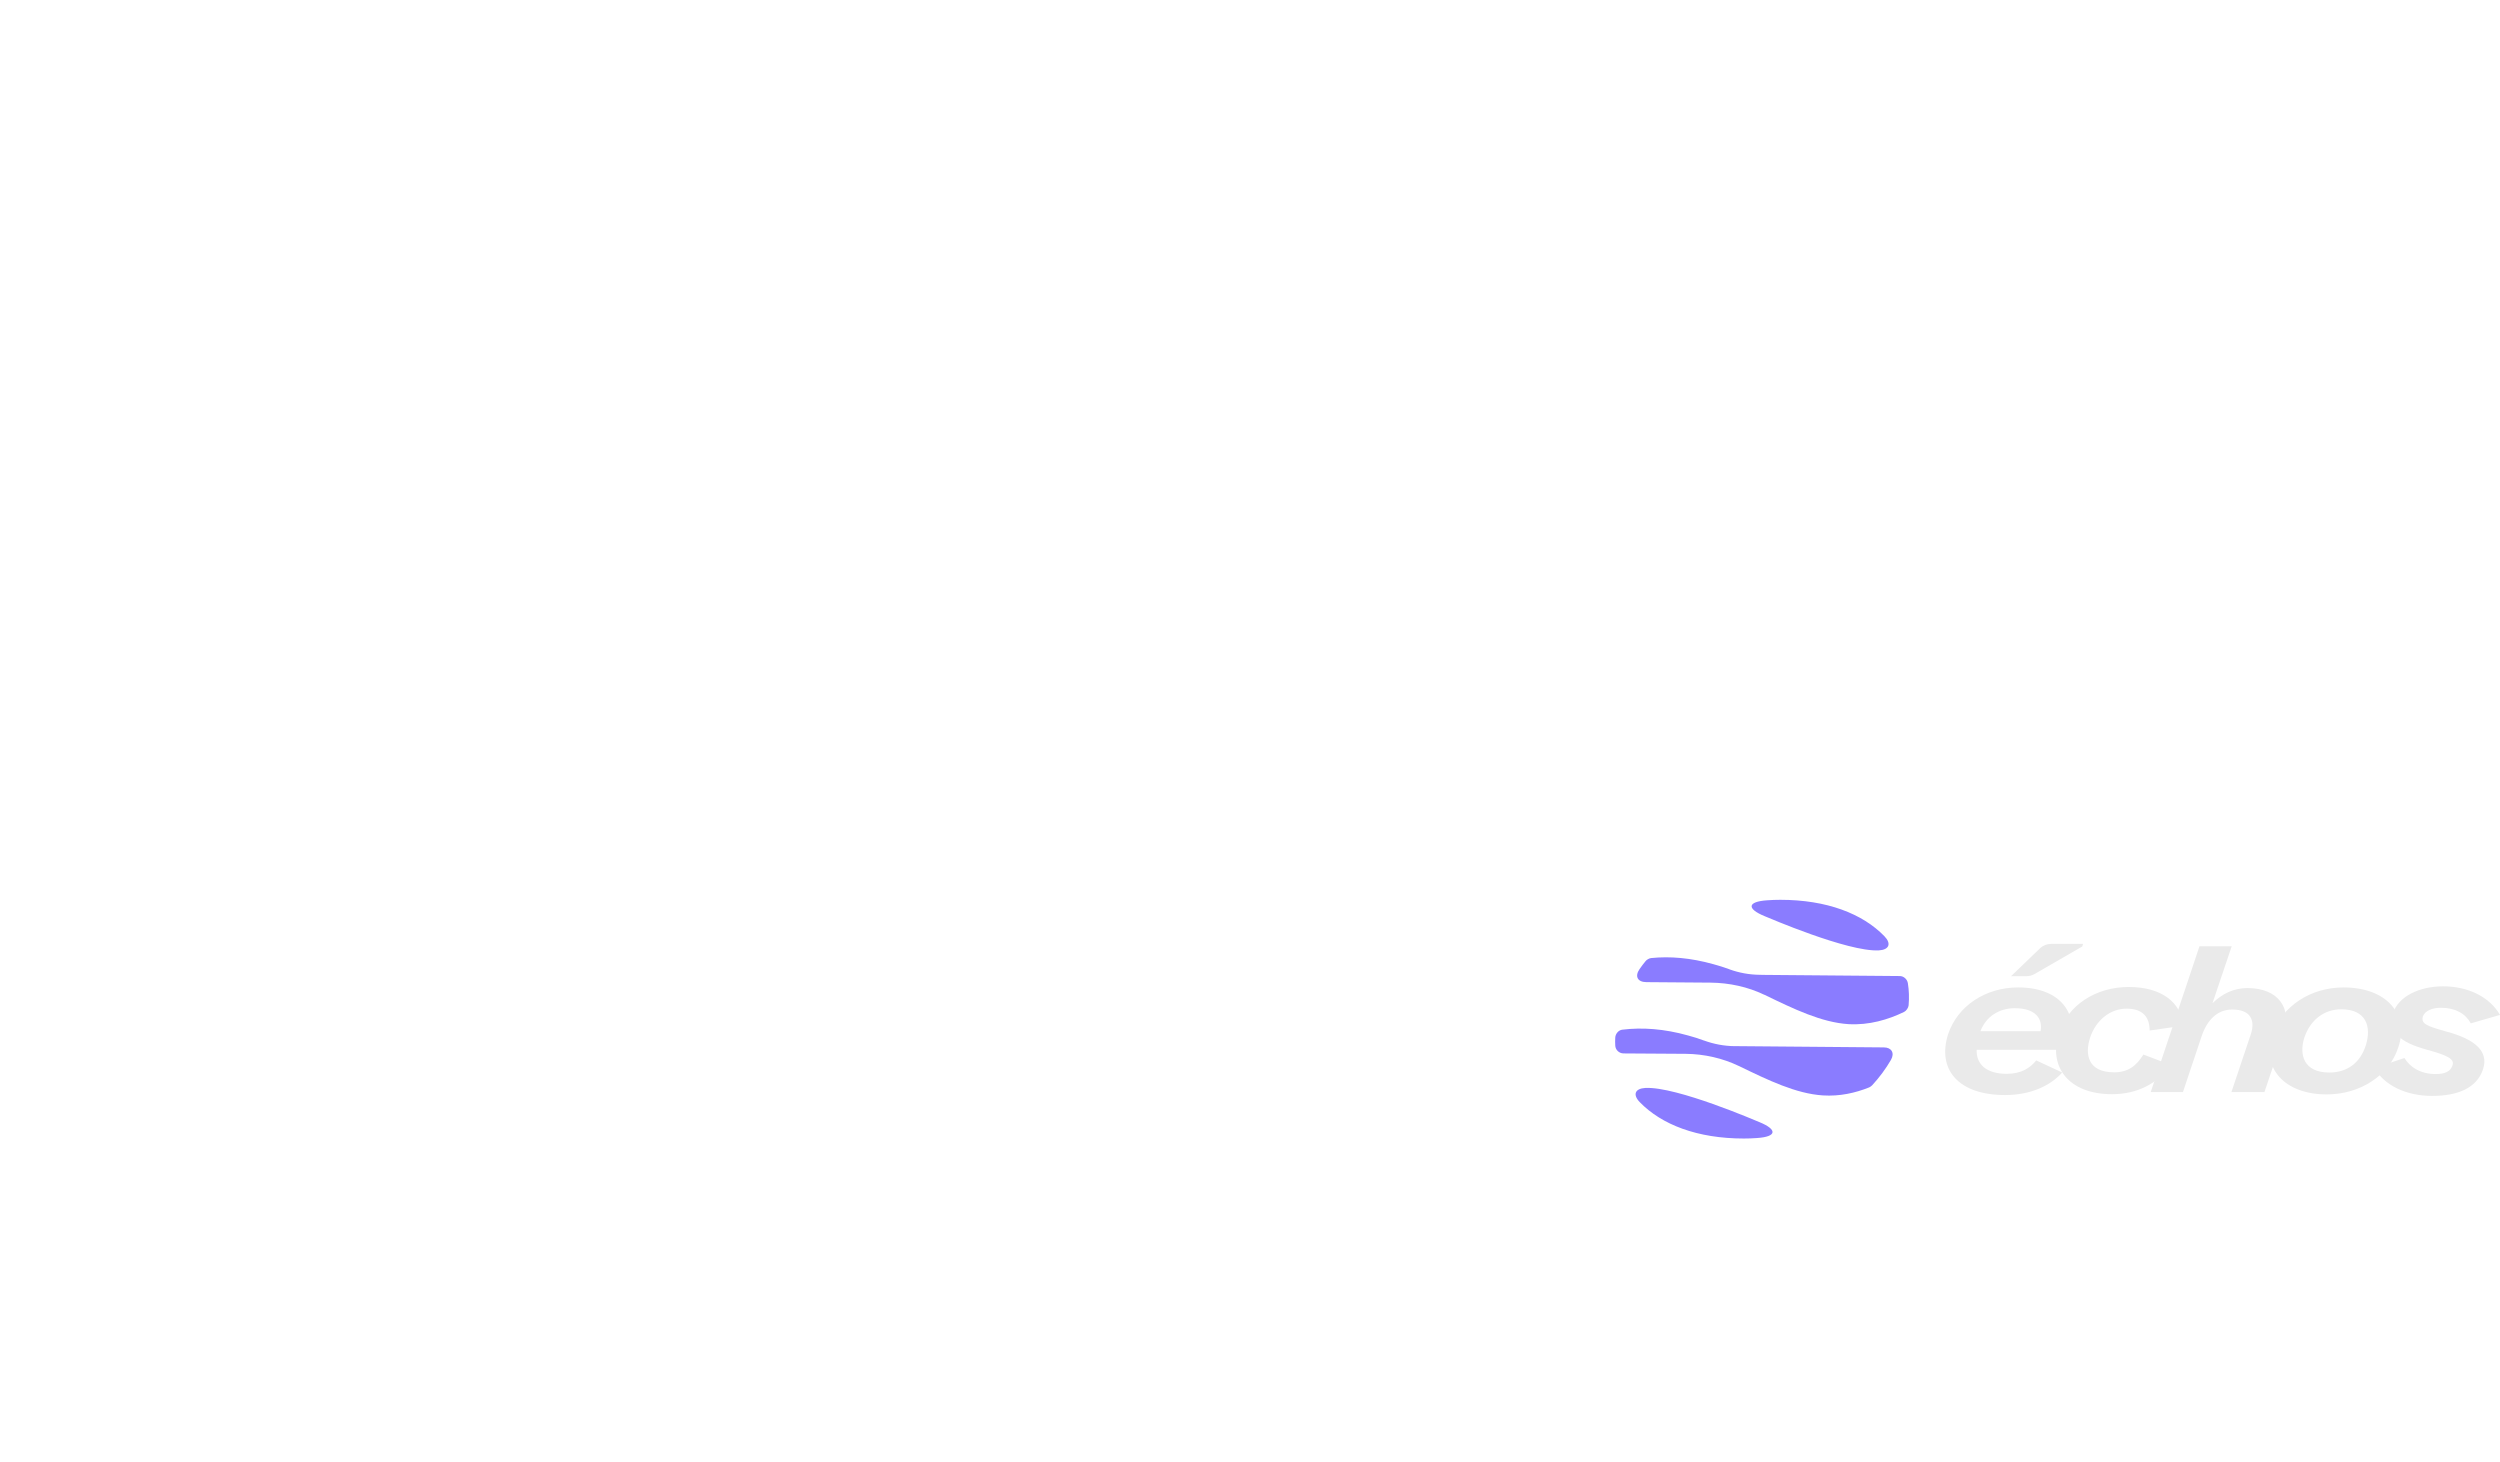
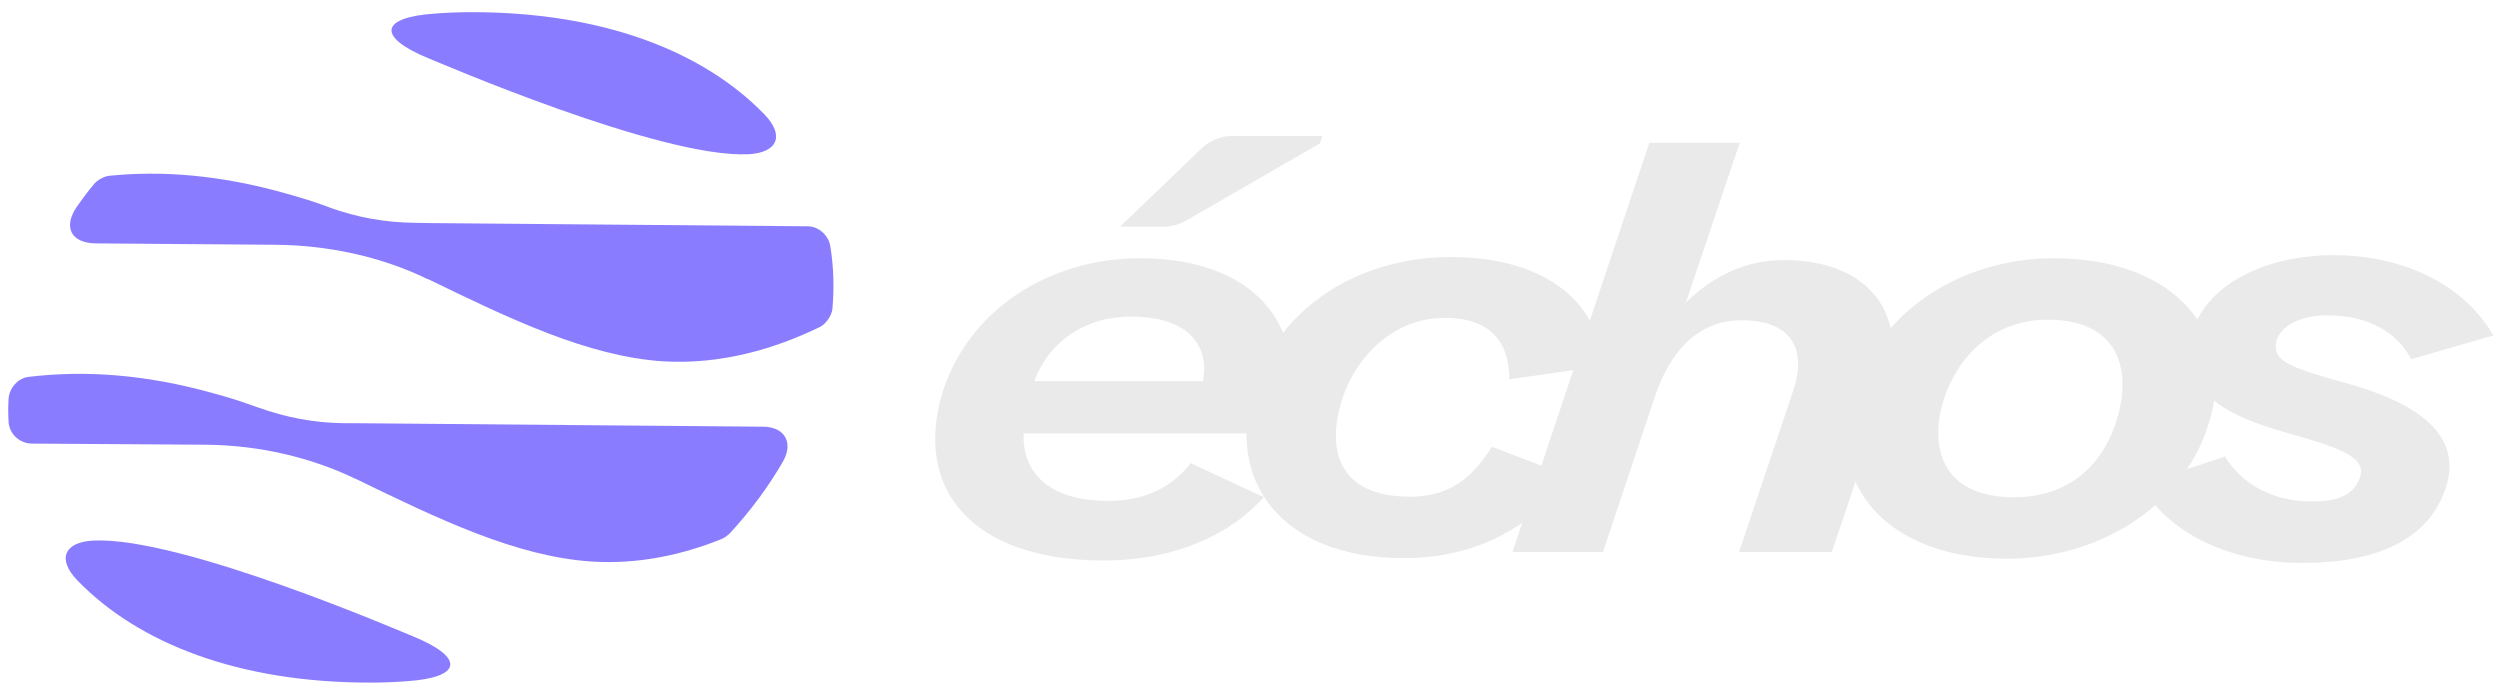
- <svg xmlns="http://www.w3.org/2000/svg" id="Calque_2" data-name="Calque 2" viewBox="0 0 1412.66 825.9">
+ <svg xmlns="http://www.w3.org/2000/svg" id="Calque_2" data-name="Calque 2" viewBox="911 506 503 140">
  <defs>
    <style>
      .cls-1 {
        fill: #8a7cff;
      }

      .cls-2 {
        fill: #eaeaea;
      }
    </style>
  </defs>
  <g id="logotype-dark">
    <path class="cls-2" d="M1100.73,584.64c5.35-16.4,21.42-26.68,39.62-26.68,24.78,0,34.72,15.66,28.91,33.53l-.61,1.71h-51.7c-.31,7.96,5.2,13.58,16.98,13.58,8.41,0,13.31-3.43,16.67-7.59l14.68,6.85c-6.73,7.47-17.75,12.73-32.28,12.73-26.46,0-38.39-14.44-32.27-34.14ZM1138.51,569.7c-8.72,0-16.21,4.53-19.43,12.98h33.96c1.22-6.12-1.84-12.98-14.53-12.98ZM1152.7,535.9c1.69-1.63,3.95-2.54,6.3-2.54h18.06l-.46,1.47-26.95,15.55c-1.38.8-2.95,1.22-4.55,1.22h-8.73l16.33-15.7Z" />
    <path class="cls-2" d="M1163.45,583.66c5.05-15.66,20.8-25.95,39.46-25.95s29.83,8.93,30.59,21.91l-18.82,2.69c0-7.22-3.52-12.36-13-12.36s-17.44,6.73-20.65,16.4c-3.06,9.54-1.22,19.58,13.61,19.58,7.95,0,12.54-3.67,16.52-10.04l15.75,6c-7.8,10.16-18.81,16.4-33.5,16.4-24.78,0-36.1-15.78-29.98-34.63Z" />
    <path class="cls-2" d="M1242.85,534.7h18.2l-10.86,32.19c5.35-5.26,11.93-8.57,19.73-8.57,17.28,0,25.7,11.14,20.35,26.93l-10.71,31.82h-18.66l11.01-32.8c2.45-7.59,0-13.83-10.56-13.83-8.56,0-14.38,6.12-17.44,15.54l-10.4,31.09h-18.2l27.54-82.37Z" />
    <path class="cls-2" d="M1284.01,584.76c5.35-16.15,21.57-26.8,40.23-26.8,24.63,0,37.32,15.42,30.9,34.02-5.2,15.91-21.72,26.43-40.38,26.43-23.86,0-37.02-14.81-30.75-33.65ZM1336.93,590.39c3.21-10.65-.15-20.07-13.92-20.07-9.79,0-17.59,6-20.96,16.15-2.91,9.42-.46,19.58,14.23,19.58,9.79,0,17.44-5.26,20.65-15.66Z" />
    <path class="cls-2" d="M1341.69,603.48l16.98-5.63c3.06,5.02,8.87,9.05,17.59,9.05,5.2,0,8.26-1.34,9.48-4.65,1.53-3.91-2.75-5.88-14.68-9.18-14.99-4.16-21.57-9.79-18.81-20.68,3.06-9.3,14.68-15.05,28.3-15.05s26,5.63,32.12,16.15l-16.52,4.77c-2.91-5.39-8.57-8.81-16.83-8.81-5.05,0-9.02,1.71-10.25,4.9-1.07,4.16,1.99,5.38,13.31,8.56,15.14,4.04,24.32,10.65,20.65,21.42-3.52,10.4-14.07,14.93-28.76,14.93s-27.07-6-32.58-15.79Z" />
    <g>
      <path class="cls-1" d="M998.51,508.73c2.47-.19,4.94-.28,7.46-.28,26.29,0,46.48,7.83,58.83,20.56,4.1,4.24,2.7,7.69-3.17,8.02-17.67.89-62.84-18.69-64.42-19.3-10.35-4.24-9.88-8.25,1.31-9Z" />
      <path class="cls-1" d="M992.86,643.06c-2.47.19-4.94.28-7.46.28-26.29,0-46.48-7.83-58.83-20.56-4.1-4.24-2.7-7.69,3.17-8.02,17.67-.89,62.84,18.69,64.42,19.3,10.35,4.24,9.88,8.25-1.31,9Z" />
      <path class="cls-1" d="M1068.57,598.8c-2.98,5.17-6.57,9.98-10.63,14.4-.42.47-1.21,1.03-1.77,1.26-7.74,3.12-16.64,5.13-26.11,4.52-15.2-.98-30.91-8.58-47.41-16.6-.14-.05-.23-.05-.23-.09-8.95-4.29-19.3-6.71-29.93-6.81l-35.15-.23c-2.47-.05-4.57-2.05-4.62-4.52-.09-1.44-.09-2.89,0-4.38.09-2.19,1.86-4.29,4.01-4.52,11.23-1.35,23.45-.56,37.25,3.31,2.89.75,5.87,1.73,8.9,2.84h.05c5.41,1.96,11.28,3.12,17.34,3.17h2.42l81.81.7c4.34,0,6.2,3.17,4.06,6.95Z" />
      <path class="cls-1" d="M1078.5,568.07c-.14,1.4-1.31,3.12-2.56,3.73-8.95,4.34-19.77,7.6-31.51,6.9-15.15-.98-30.81-8.53-47.32-16.55-.19-.05-.23-.05-.28-.09-9.09-4.38-19.63-6.71-30.3-6.81l-36.27-.28c-4.99-.05-6.62-3.31-3.78-7.41,1.07-1.54,2.19-3.03,3.4-4.48.65-.84,2.1-1.63,3.17-1.72,10.63-1.07,22.28-.14,35.24,3.5,2.89.79,5.92,1.72,8.95,2.84l.05.05c5.45,1.96,11.19,3.03,17.2,3.08l2.7.05,76.31.65c2.24,0,4.24,1.86,4.57,4.06.65,4.01.79,8.2.42,12.49Z" />
    </g>
  </g>
</svg>
